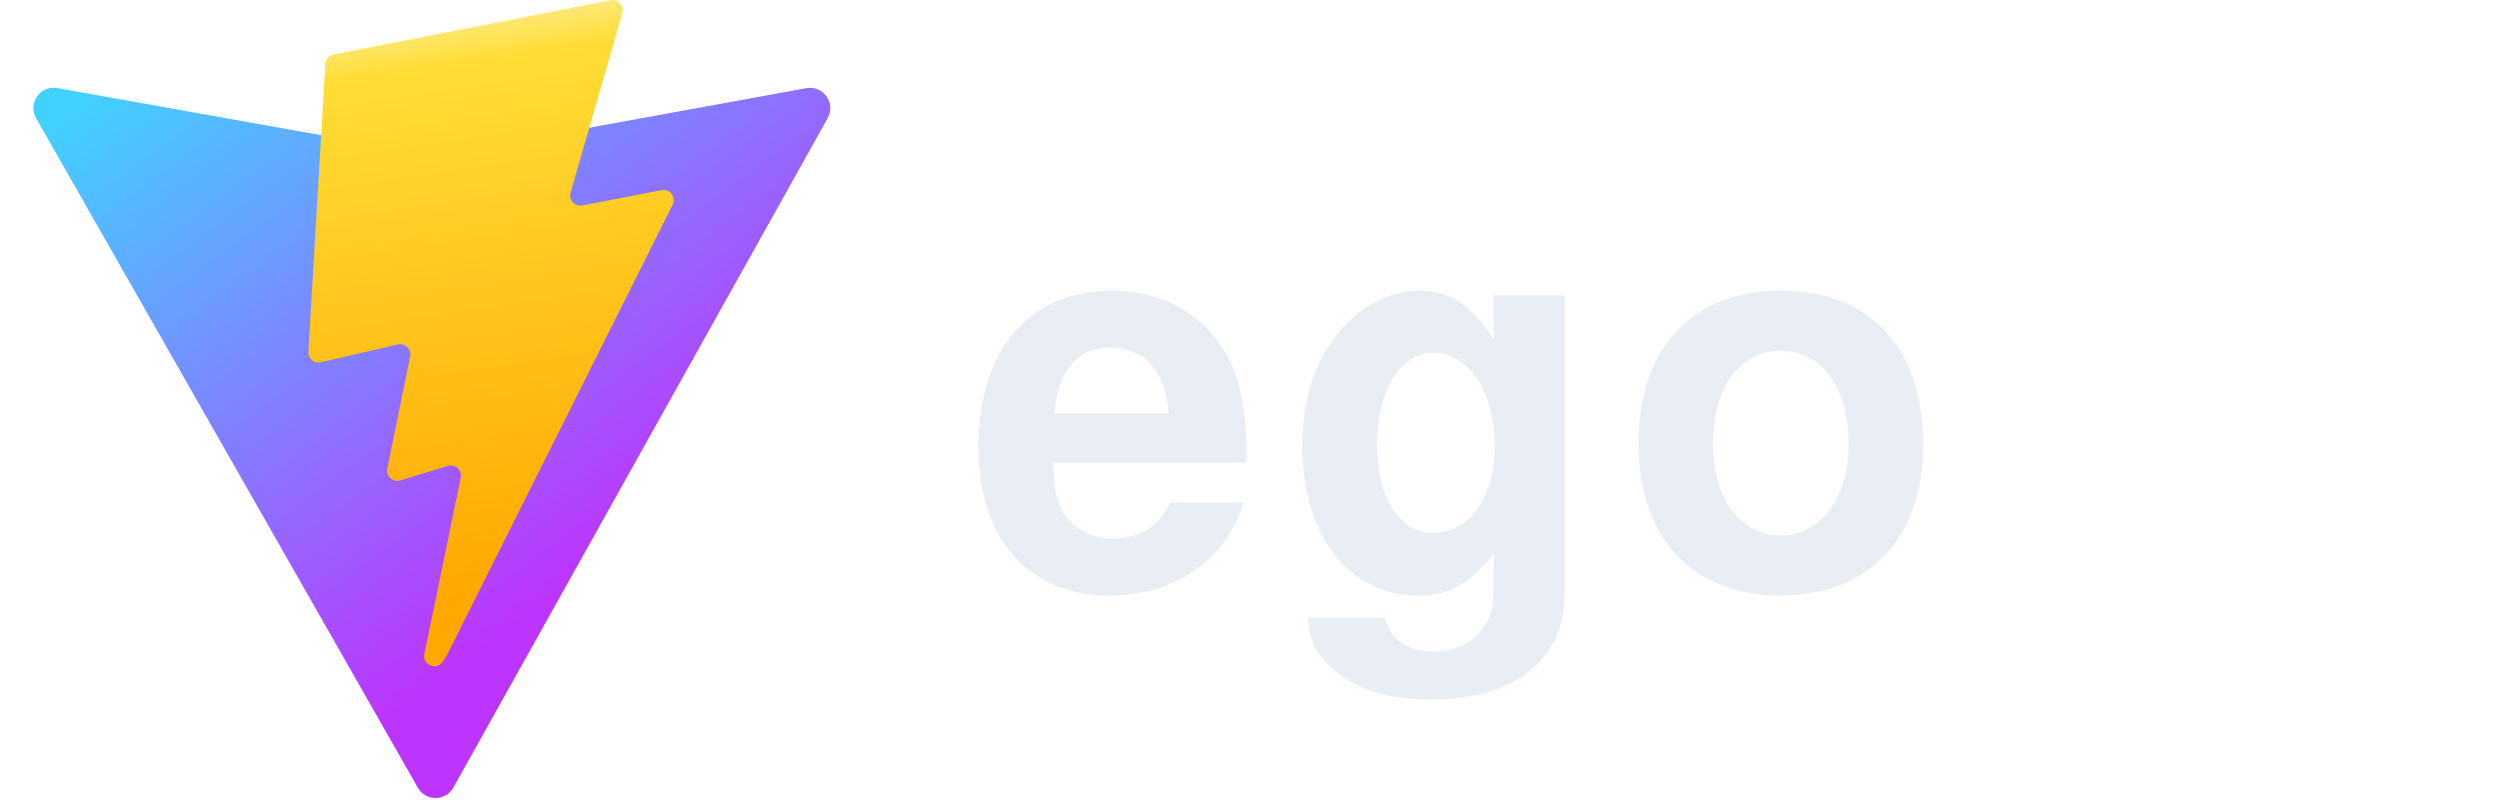
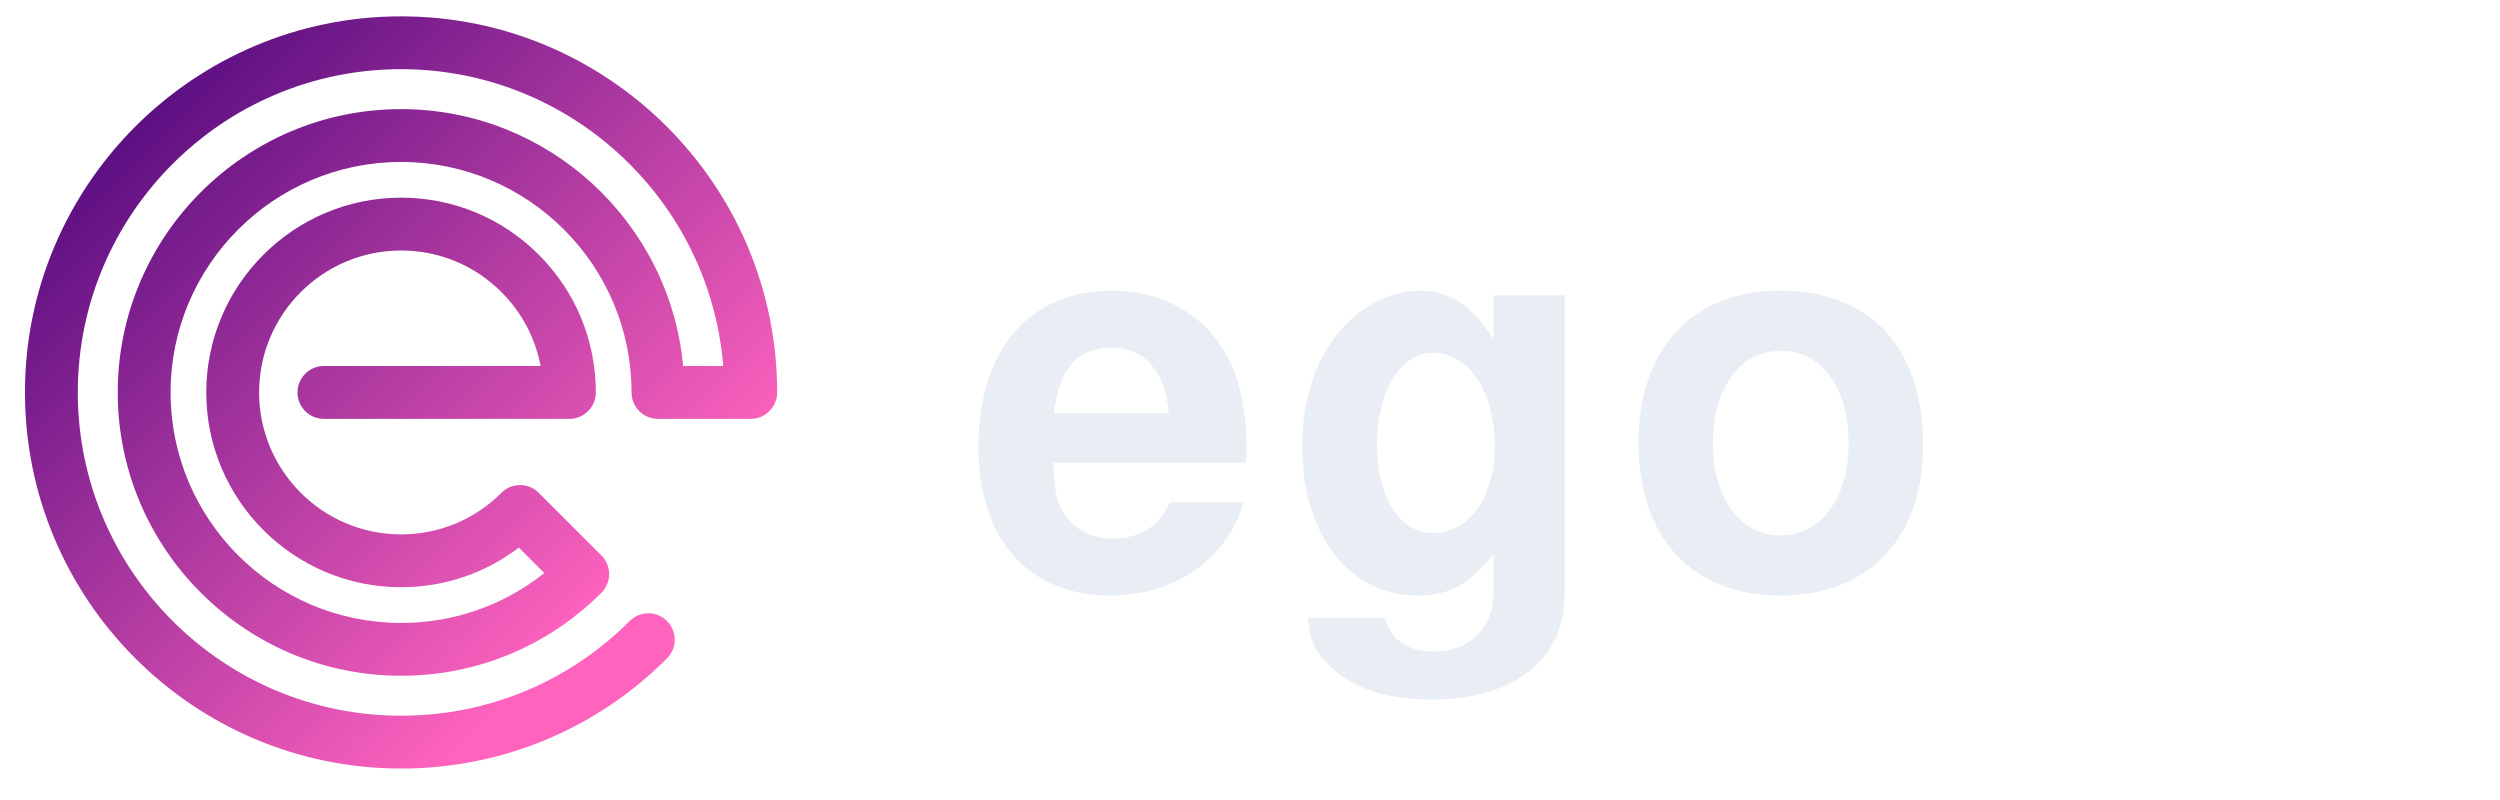
<svg xmlns="http://www.w3.org/2000/svg" viewBox="0 0 150 48" role="img" aria-label="ego">
-   <g transform="translate(2 0) scale(0.1868)">
+   <svg x="0" y="0" width="48" height="48" viewBox="60 60 106 106">
    <defs>
-       <linearGradient id="ego-a" x1="-.828%" x2="57.636%" y1="7.652%" y2="78.411%">
-         <stop offset="0%" stop-color="#41D1FF" />
-         <stop offset="100%" stop-color="#BD34FE" />
-       </linearGradient>
-       <linearGradient id="ego-b" x1="43.376%" x2="50.316%" y1="2.242%" y2="89.03%">
-         <stop offset="0%" stop-color="#FFEA83" />
-         <stop offset="8.333%" stop-color="#FFDD35" />
-         <stop offset="100%" stop-color="#FFA800" />
+       <linearGradient id="ego-g" gradientUnits="userSpaceOnUse" x1="66.32" y1="65.179" x2="140.848" y2="139.706">
+         <stop offset="0" stop-color="#400078" />
+         <stop offset="1" stop-color="#FF63BE" />
      </linearGradient>
    </defs>
-     <path fill="url(#ego-a)" d="M255.153 37.938L134.897 252.976c-2.483 4.44-8.862 4.466-11.382.048L.875 37.958c-2.746-4.814 1.371-10.646 6.827-9.67l120.385 21.517a6.537 6.537 0 0 0 2.322-.004l117.867-21.483c5.438-.991 9.574 4.796 6.877 9.62Z" />
-     <path fill="url(#ego-b)" d="M185.432.063L96.44 17.501a3.268 3.268 0 0 0-2.634 3.014l-5.474 92.456a3.268 3.268 0 0 0 3.997 3.378l24.777-5.718c2.318-.535 4.413 1.507 3.936 3.838l-7.361 36.047c-.495 2.426 1.782 4.5 4.151 3.78l15.304-4.649c2.372-.72 4.652 1.36 4.15 3.788l-11.698 56.621c-.732 3.542 3.979 5.473 5.943 2.437l1.313-2.028l72.516-144.72c1.215-2.423-.88-5.186-3.54-4.672l-25.505 4.922c-2.396.462-4.435-1.77-3.759-4.114l16.646-57.705c.677-2.35-1.37-4.583-3.769-4.113Z" />
-   </g>
+     <path fill="url(#ego-g)" d="M113.141,161.832 c13.312,0,25.826-5.184,35.236-14.596c1.367-1.367,1.367-3.583,0-4.949c-1.367-1.367-3.584-1.367-4.949,0 c-8.089,8.09-18.846,12.545-30.287,12.545c-23.618,0-42.833-19.215-42.833-42.833c0-23.618,19.215-42.833,42.833-42.833 c22.441,0,40.905,17.345,42.691,39.333h-5.313c-1.771-19.064-17.859-34.04-37.379-34.04c-20.699,0-37.54,16.841-37.54,37.54 s16.841,37.54,37.54,37.54c10.028,0,19.455-3.905,26.544-10.996c1.366-1.367,1.366-3.583-0.001-4.949l-8.295-8.295 c-1.367-1.367-3.582-1.367-4.949,0c-3.552,3.552-8.275,5.508-13.299,5.508c-10.37,0-18.808-8.437-18.808-18.808 s8.438-18.808,18.808-18.808c5.024,0,9.747,1.956,13.299,5.509c2.713,2.713,4.494,6.108,5.186,9.799h-28.708 c-1.933,0-3.5,1.567-3.5,3.5s1.567,3.5,3.5,3.5h32.53c1.933,0,3.5-1.566,3.5-3.5c0.001-6.894-2.684-13.374-7.558-18.249 c-4.875-4.874-11.355-7.559-18.249-7.559c-14.23,0-25.808,11.577-25.808,25.808c0,14.23,11.577,25.808,25.808,25.808 c5.713,0,11.142-1.844,15.608-5.249l3.372,3.372c-5.38,4.284-12.002,6.609-18.98,6.609c-16.84,0-30.54-13.7-30.54-30.54 c0-16.84,13.7-30.54,30.54-30.54c16.84,0,30.54,13.7,30.541,30.54c0,1.933,1.567,3.5,3.5,3.5h12.292c1.933,0,3.5-1.567,3.5-3.5 c0-27.478-22.355-49.833-49.833-49.833c-27.477,0-49.833,22.355-49.833,49.833C63.308,139.477,85.663,161.832,113.141,161.832z" />
+   </svg>
  <text x="58" y="35" font-family="Archivo, Helvetica, Arial, sans-serif" font-size="32" font-weight="700" letter-spacing="1" fill="#e8eef3">ego</text>
</svg>
